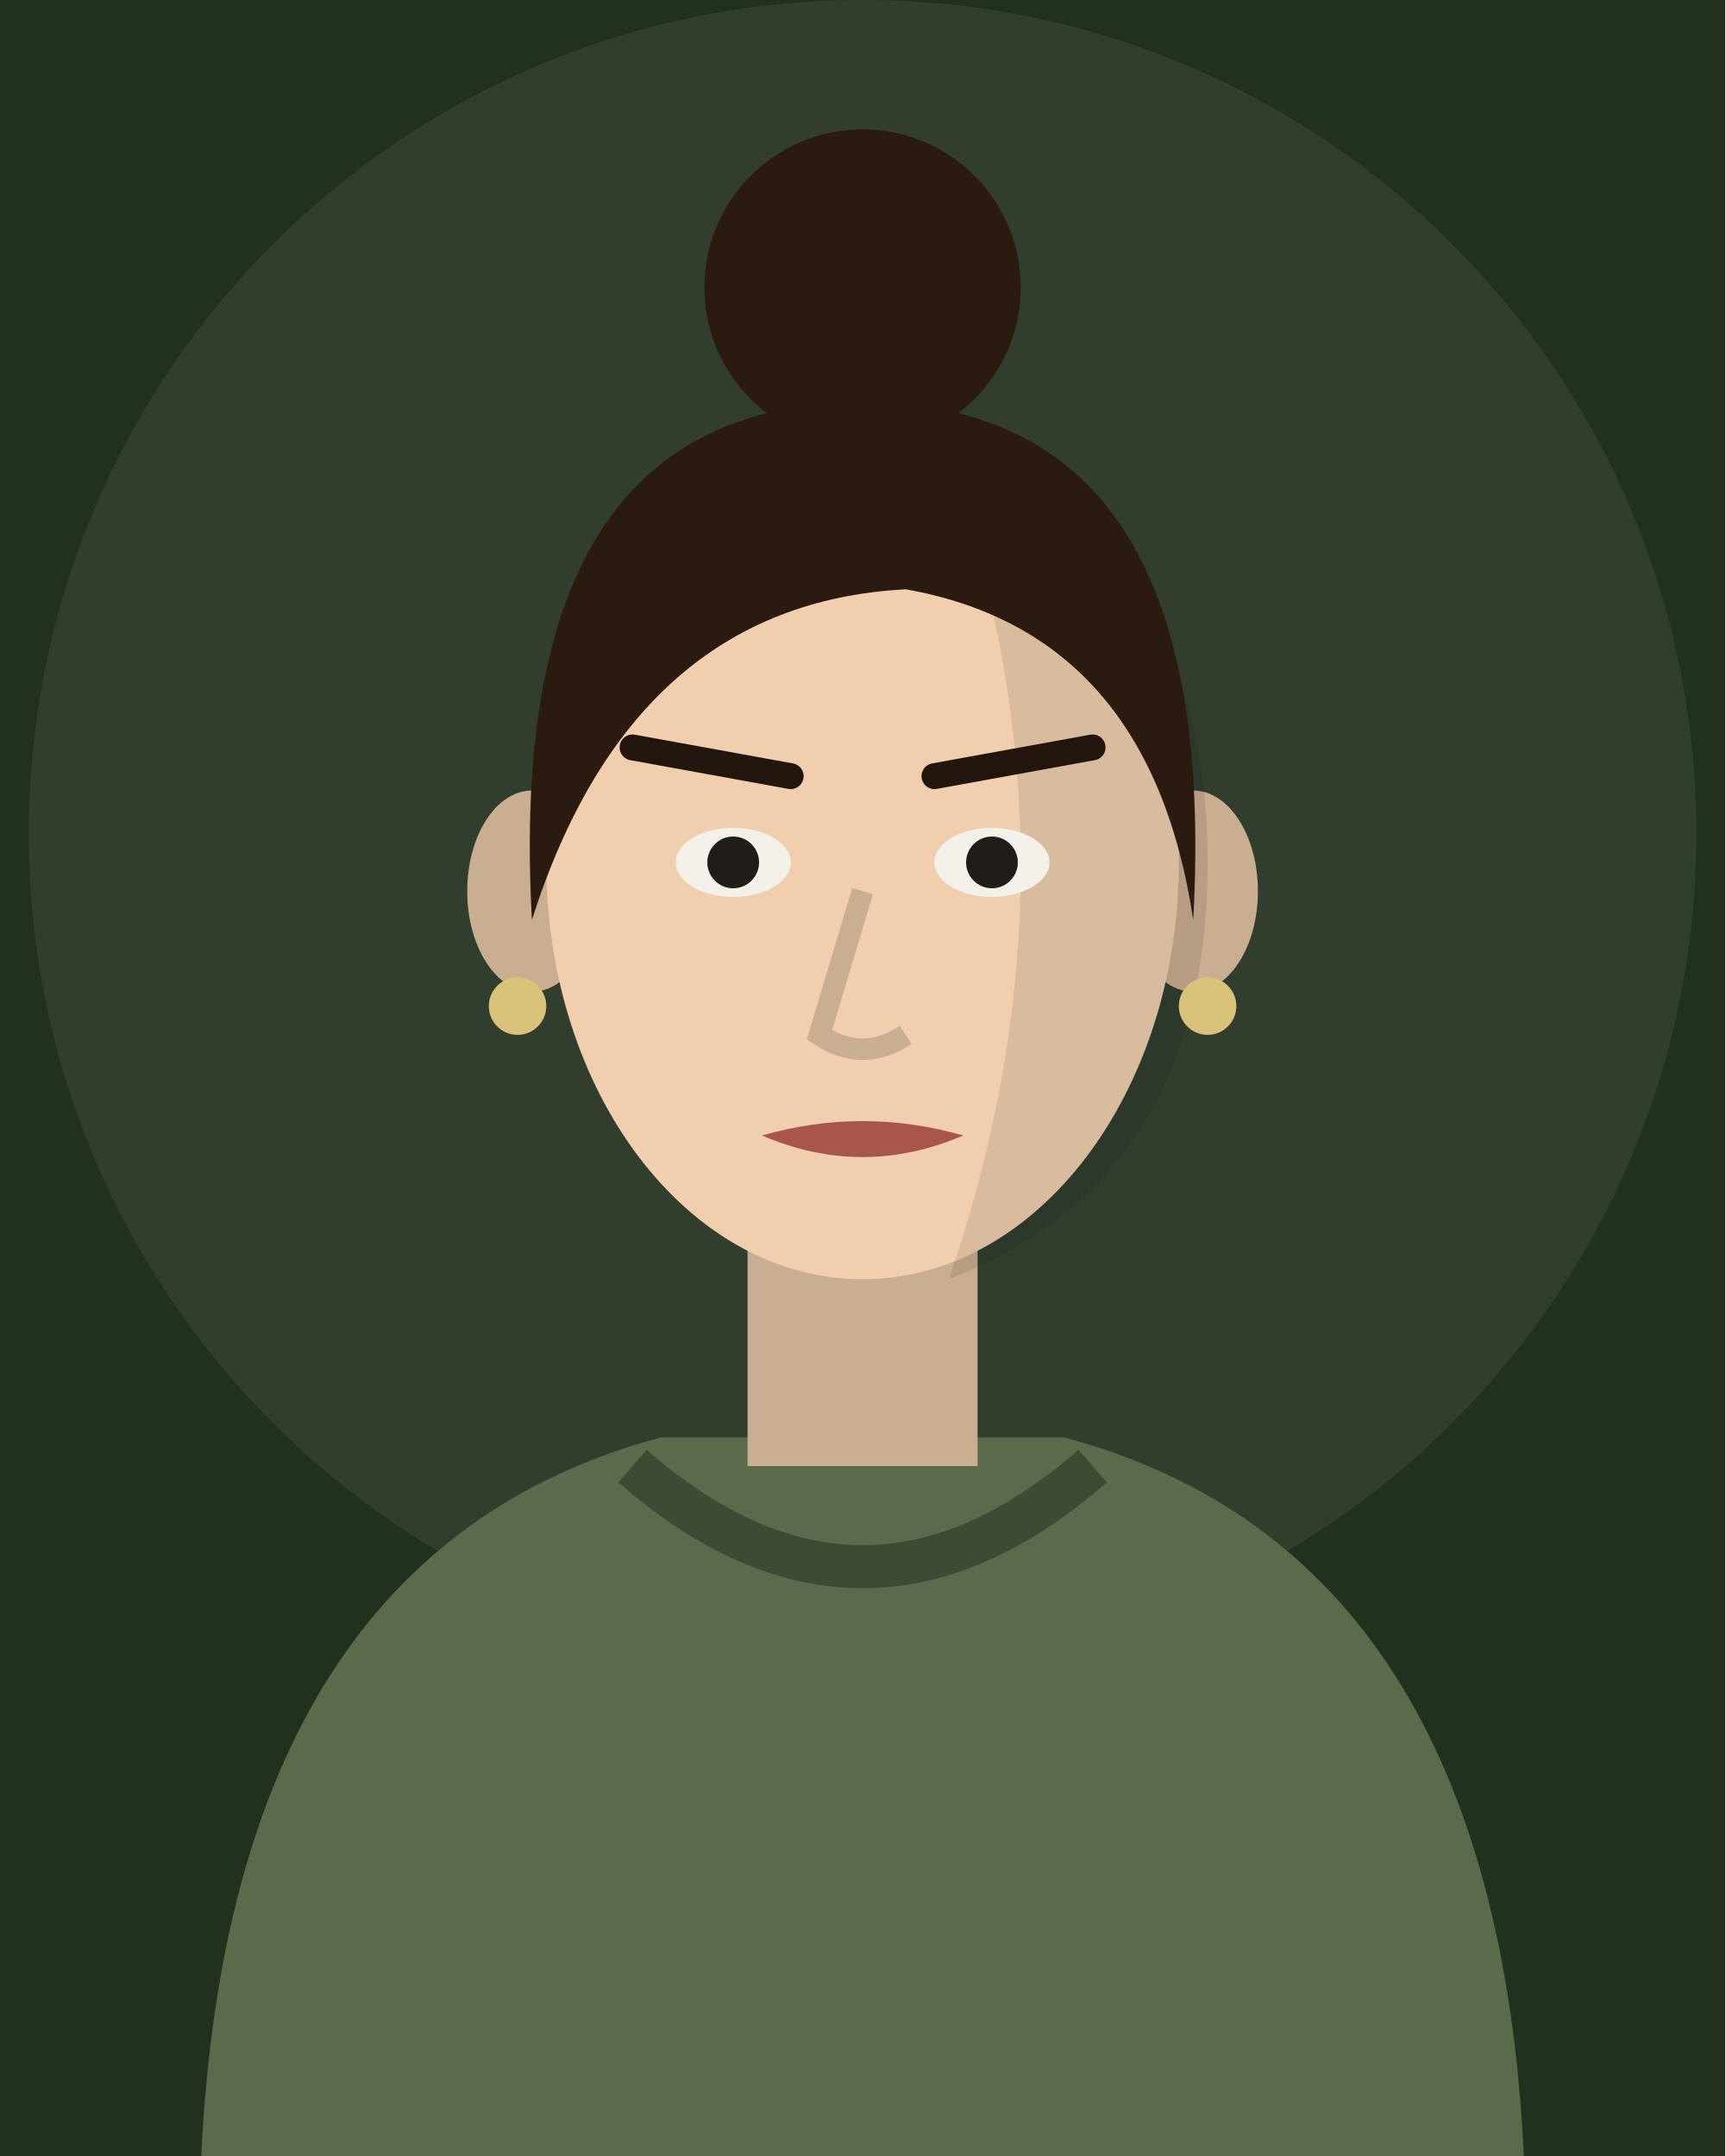
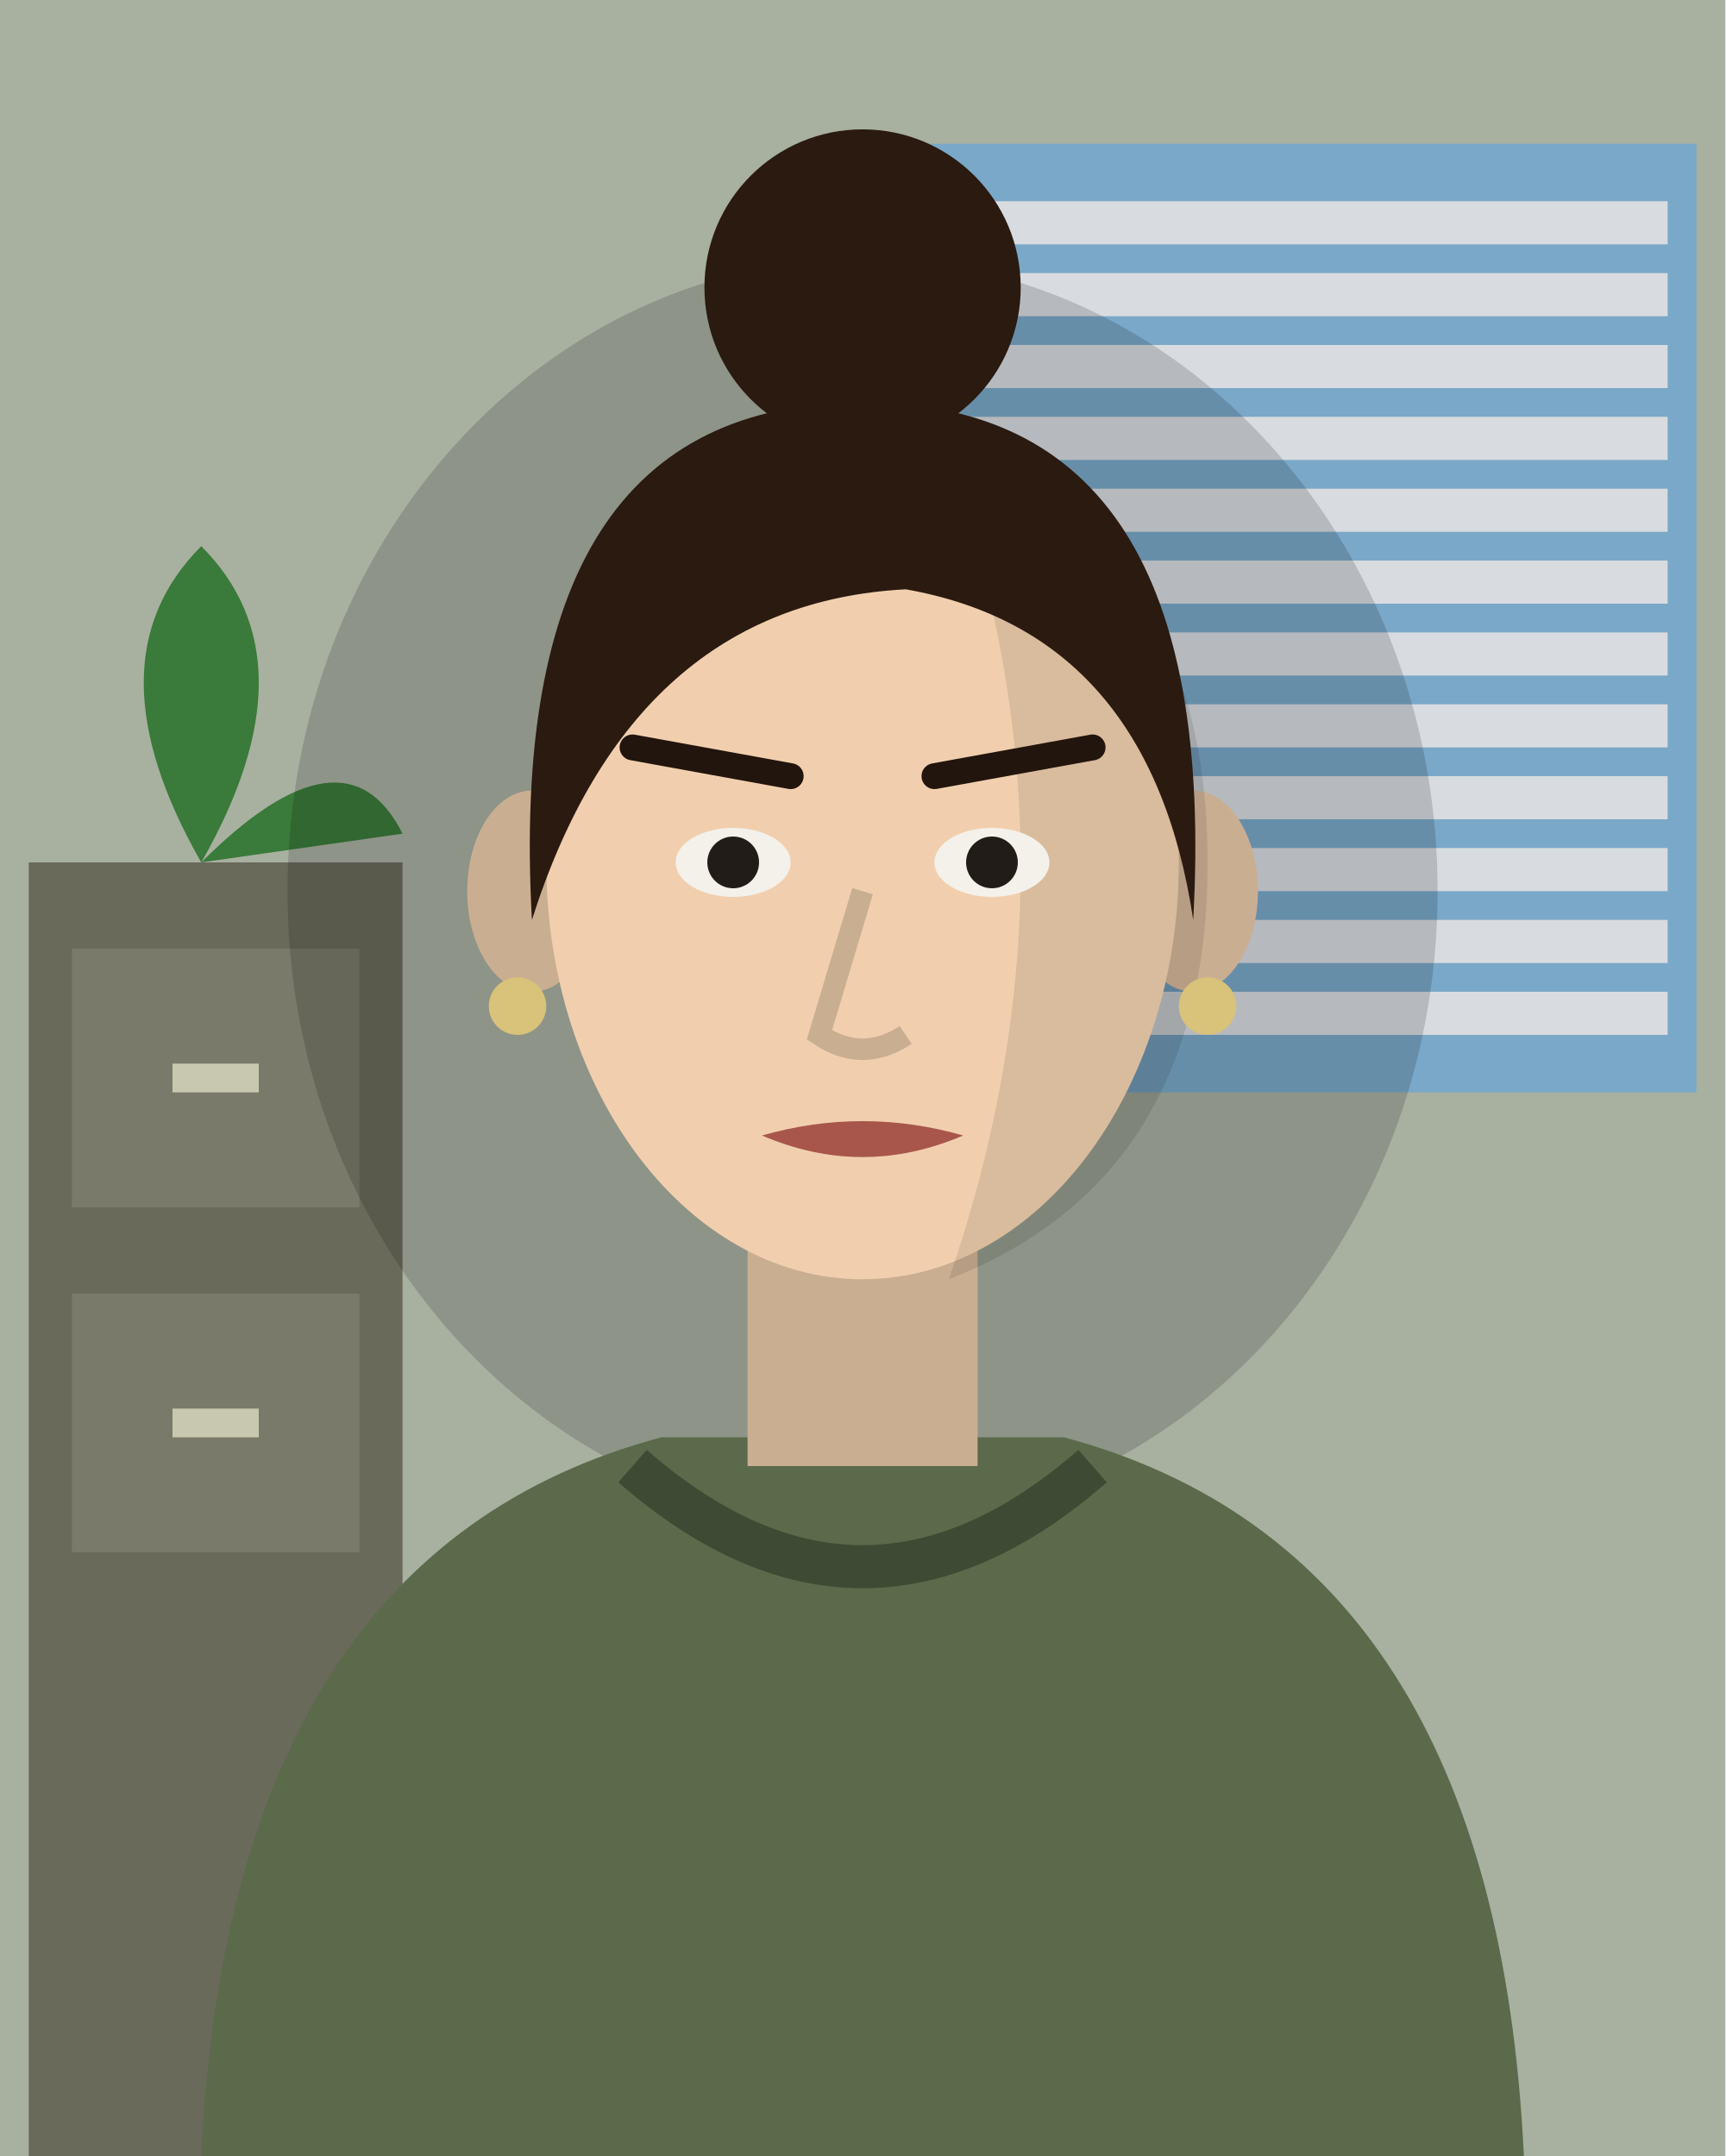
<svg xmlns="http://www.w3.org/2000/svg" viewBox="0 0 120 150" role="img" aria-label="Ivy Collins">
  <style>.fx{transform-box:fill-box;transform-origin:center}.tw{animation:tw 3s ease-in-out infinite}.pu{animation:pu 4s ease-in-out infinite}@keyframes tw{50%{opacity:.25}}@keyframes pu{50%{opacity:.55}}@keyframes spin{to{transform:rotate(360deg)}}@media (prefers-reduced-motion:reduce){*{animation:none!important}}</style>
-   <rect width="120" height="150" fill="#22301e" />
-   <circle cx="60" cy="58" r="58" fill="#fff" opacity=".07" />
+   <rect width="120" height="150" fill="#a8b0a0" />
+   <rect x="64" y="10" width="54" height="66" fill="#7aa8c8" />
+   <rect x="66" y="14" width="50" height="3" fill="#d8dce0" />
+   <rect x="66" y="19" width="50" height="3" fill="#d8dce0" />
+   <rect x="66" y="24" width="50" height="3" fill="#d8dce0" />
+   <rect x="66" y="29" width="50" height="3" fill="#d8dce0" />
+   <rect x="66" y="34" width="50" height="3" fill="#d8dce0" />
+   <rect x="66" y="39" width="50" height="3" fill="#d8dce0" />
+   <rect x="66" y="44" width="50" height="3" fill="#d8dce0" />
+   <rect x="66" y="49" width="50" height="3" fill="#d8dce0" />
+   <rect x="66" y="54" width="50" height="3" fill="#d8dce0" />
+   <rect x="66" y="59" width="50" height="3" fill="#d8dce0" />
+   <rect x="66" y="64" width="50" height="3" fill="#d8dce0" />
+   <rect x="66" y="69" width="50" height="3" fill="#d8dce0" />
+   <rect x="2" y="60" width="26" height="90" fill="#6a6a5a" />
+   <rect x="5" y="66" width="20" height="18" fill="#7a7a6a" />
+   <rect x="5" y="90" width="20" height="18" fill="#7a7a6a" />
+   <rect x="12" y="74" width="6" height="2" fill="#c8c8b0" />
+   <rect x="12" y="98" width="6" height="2" fill="#c8c8b0" />
+   <path d="M14 60 q-8 -14 0 -22 q8 8 0 22 M14 60 q10 -10 14 -2" fill="#3a7a3a" />
+   <ellipse cx="60" cy="62" rx="40" ry="44" fill="#000" opacity=".16" />
  <circle cx="60" cy="20" r="11" fill="#2a1a10" />
  <path d="M14 150 Q16 108 46 100 H74 Q104 108 106 150Z" fill="#5a6a4a" />
  <path d="M44 102 Q60 116 76 102" stroke="#3f4a34" stroke-width="3" fill="none" />
  <rect x="52" y="86" width="16" height="16" fill="#caae92" />
  <ellipse cx="37" cy="62" rx="4.5" ry="7" fill="#caae92" />
  <ellipse cx="83" cy="62" rx="4.5" ry="7" fill="#caae92" />
  <ellipse cx="60" cy="60" rx="22" ry="29" fill="#f1cfae" />
  <path d="M66 32 Q84 38 84 60 Q84 82 66 89 Q76 60 66 32Z" fill="#000" opacity=".1" />
  <path d="M37 64 Q35 28 60 28 Q85 28 83 64 Q80 44 63 41 Q44 42 37 64Z" fill="#2a1a10" />
  <path d="M44 52 L55 54 M65 54 L76 52" stroke="#22150d" stroke-width="1.8" stroke-linecap="round" />
  <ellipse cx="51" cy="60" rx="4" ry="2.4" fill="#f4f1ea" />
  <circle cx="51" cy="60" r="1.8" fill="#221c18" />
  <ellipse cx="69" cy="60" rx="4" ry="2.4" fill="#f4f1ea" />
  <circle cx="69" cy="60" r="1.8" fill="#221c18" />
  <path d="M60 62 L57 72 Q60 74 63 72" fill="none" stroke="#caae92" stroke-width="1.5" />
  <path d="M53 79 Q60 77 67 79 Q60 82 53 79Z" fill="#a8564c" />
  <circle cx="36" cy="70" r="2" fill="#d9c27a" />
  <circle cx="84" cy="70" r="2" fill="#d9c27a" />
</svg>
